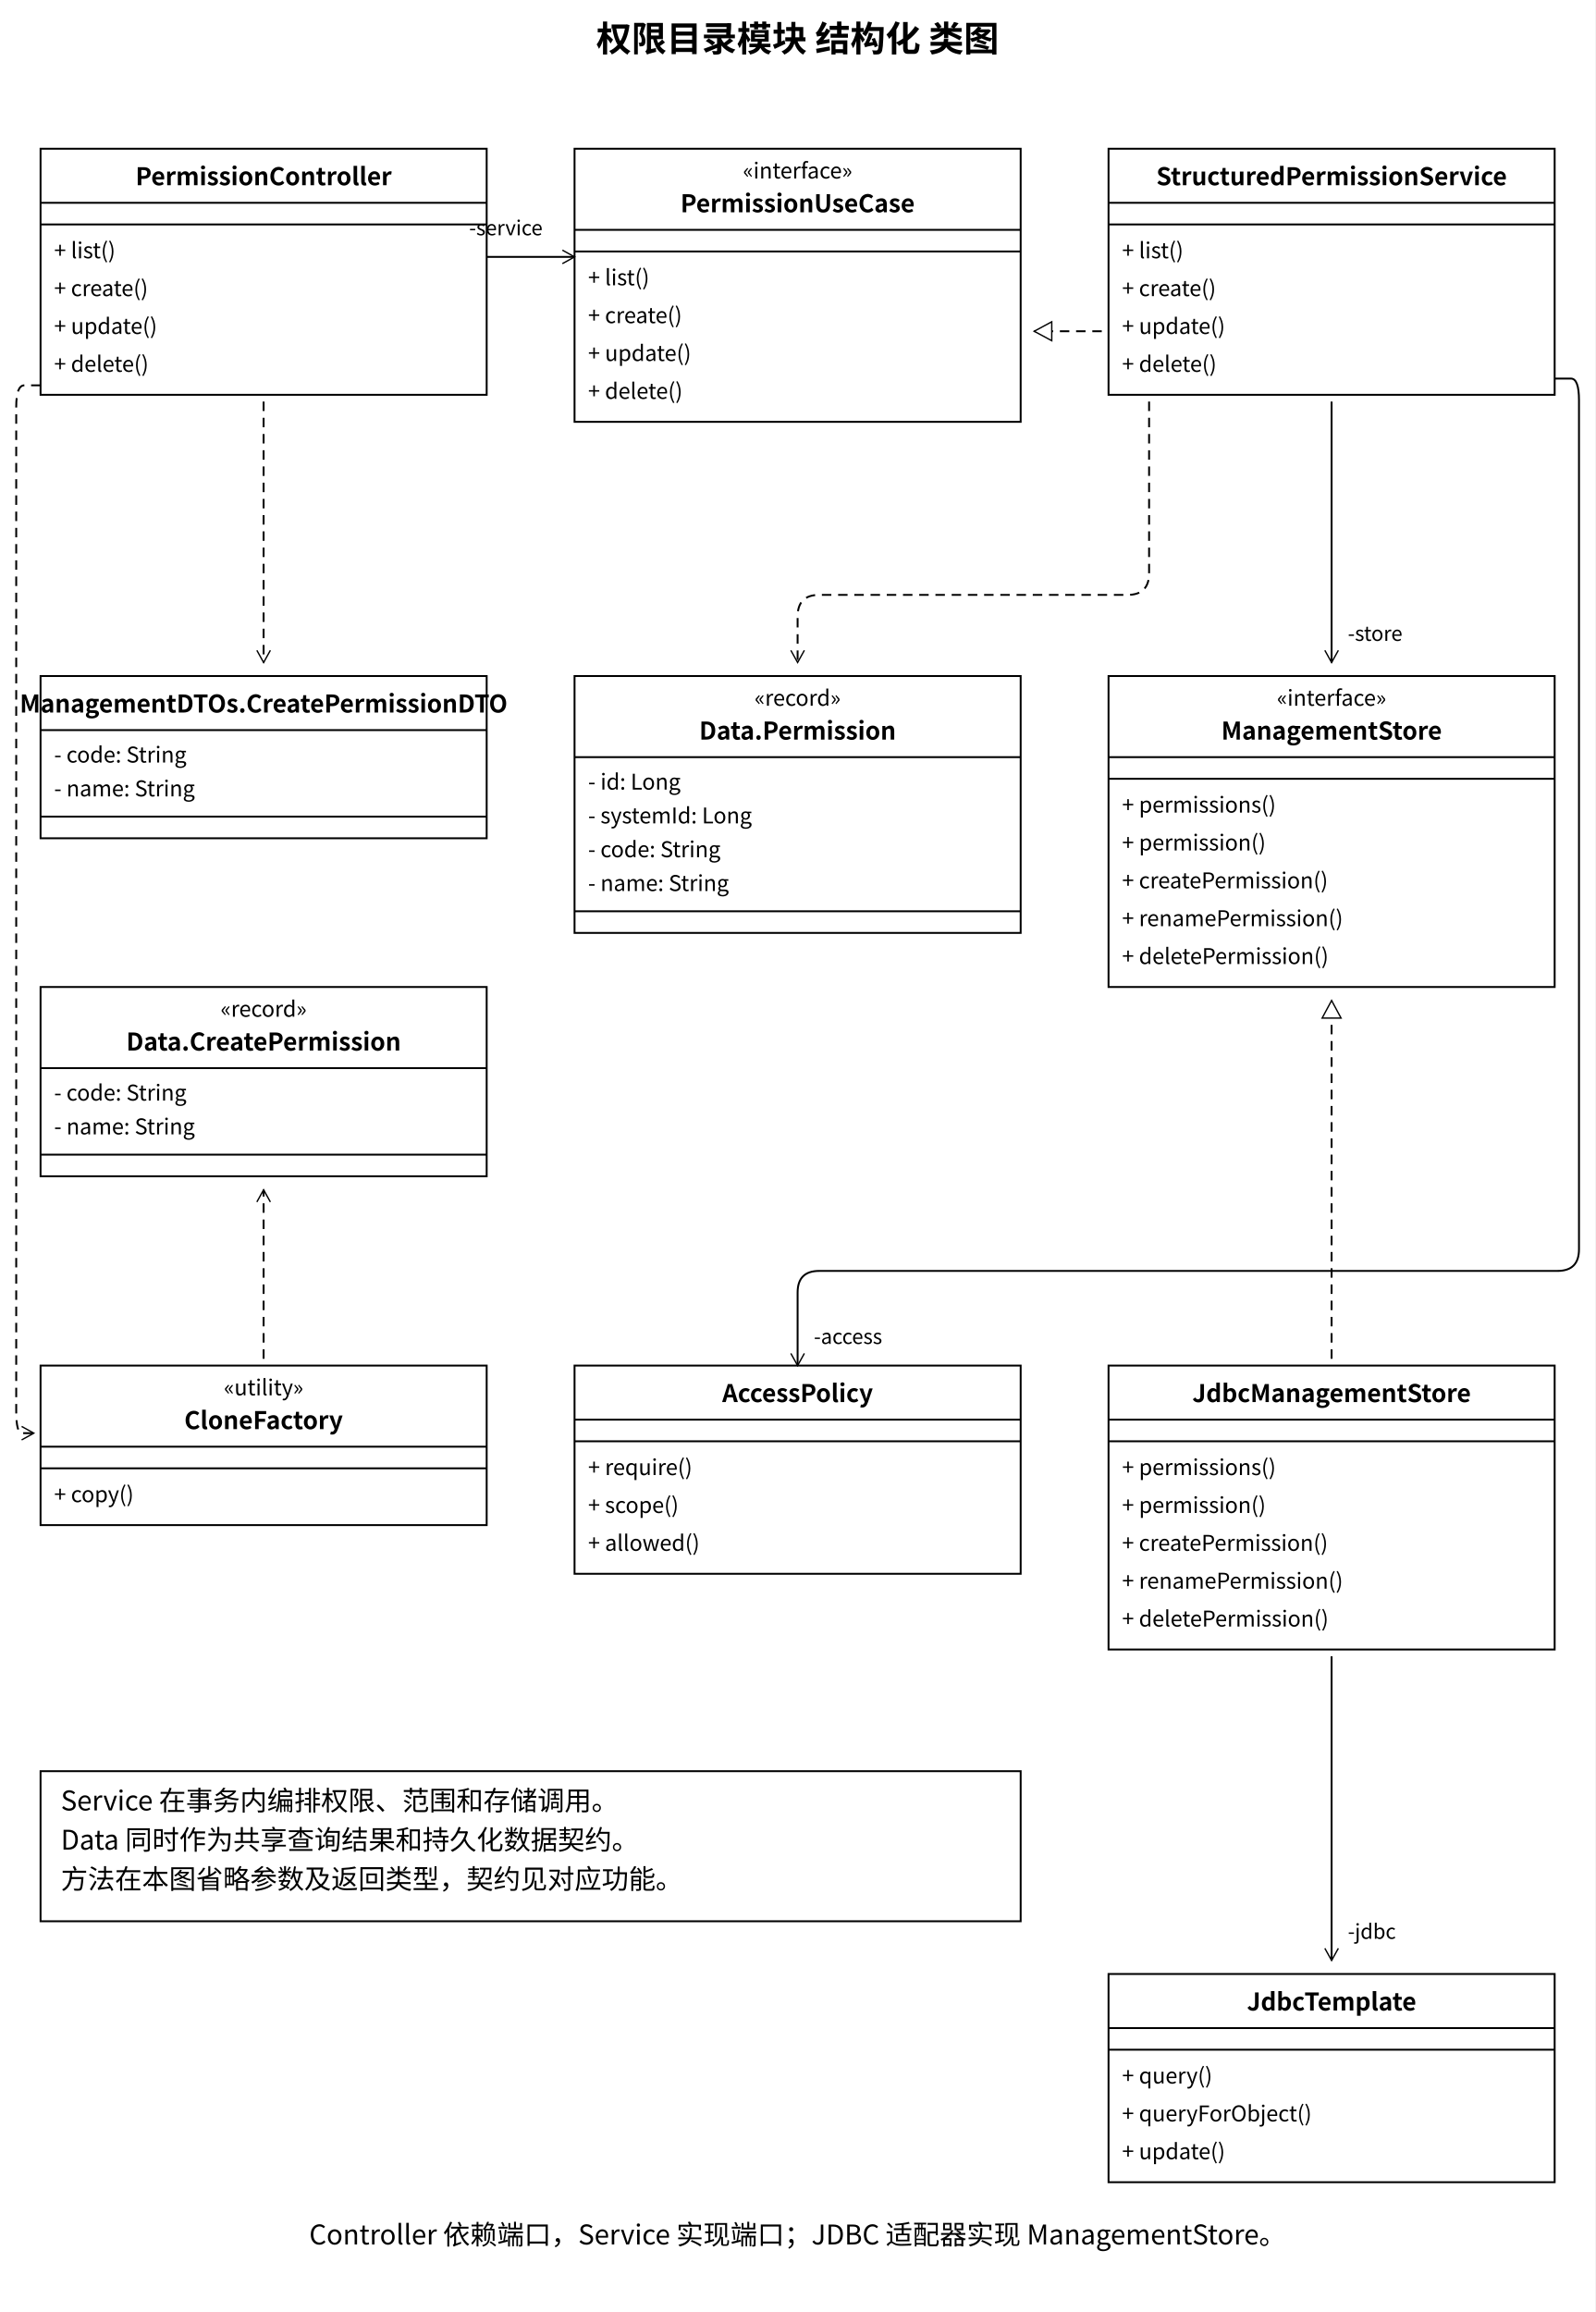
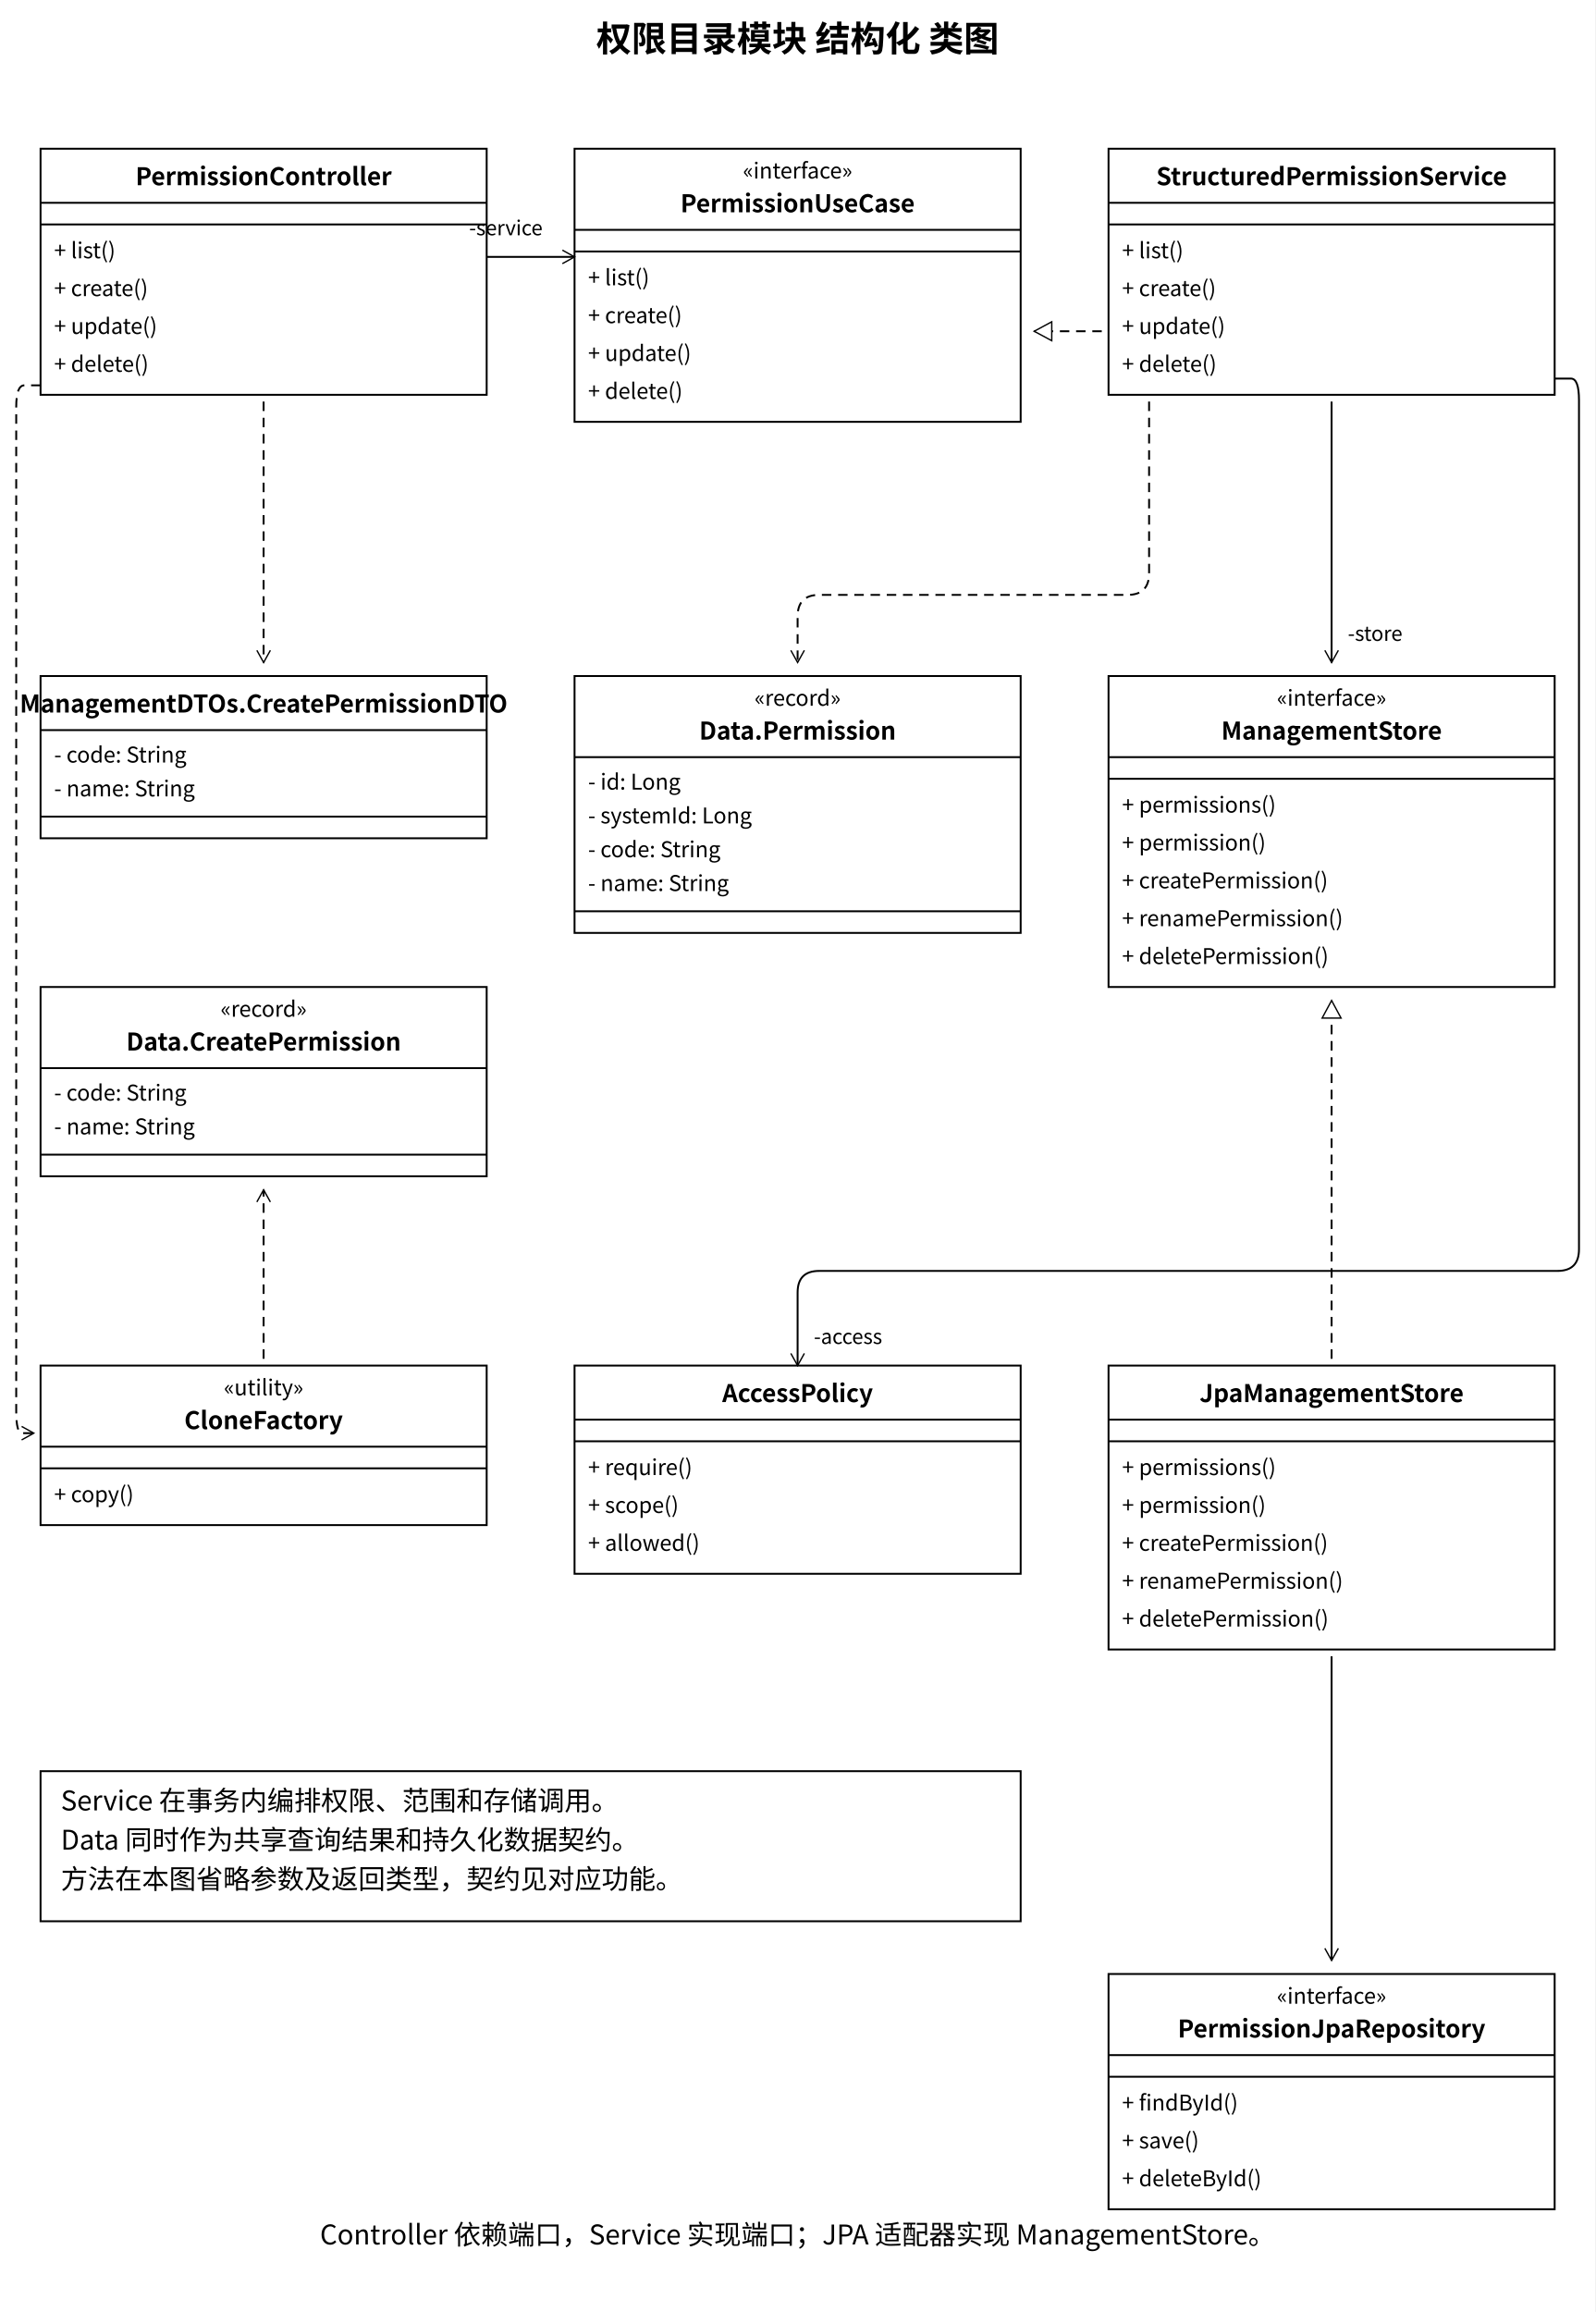
<svg xmlns="http://www.w3.org/2000/svg" width="1180" height="1710" viewBox="0 0 1180 1710">
  <style>text{font-family:'PingFang SC','Microsoft YaHei','Noto Sans CJK SC',system-ui,sans-serif;fill:black}</style>
  <defs>
    <marker id="open" markerWidth="12" markerHeight="12" refX="10" refY="6" orient="auto" markerUnits="userSpaceOnUse">
      <path d="M1,1 L10,6 L1,11" fill="none" stroke="black" />
    </marker>
    <marker id="filled" markerWidth="12" markerHeight="12" refX="10" refY="6" orient="auto" markerUnits="userSpaceOnUse">
      <path d="M1,1 L10,6 L1,11 Z" fill="black" />
    </marker>
    <marker id="triangle" markerWidth="16" markerHeight="16" refX="14" refY="8" orient="auto" markerUnits="userSpaceOnUse">
      <path d="M1,1 L14,8 L1,15 Z" fill="white" stroke="black" />
    </marker>
  </defs>
  <rect width="100%" height="100%" fill="white" />
  <text x="590.0" y="38" font-size="26" text-anchor="middle" font-weight="600">权限目录模块 结构化 类图</text>
  <rect x="30" y="110" width="330" height="182" rx="0" fill="white" stroke="black" stroke-width="1.4" />
  <text x="195.0" y="137" font-size="18" text-anchor="middle" font-weight="600">PermissionController</text>
  <path d="M 30,150 L 360,150" fill="none" stroke="black" stroke-width="1.4" />
  <path d="M 30,166 L 360,166" fill="none" stroke="black" stroke-width="1.4" />
  <text x="40" y="191" font-size="16" text-anchor="start" font-weight="400">+ list()</text>
  <text x="40" y="219" font-size="16" text-anchor="start" font-weight="400">+ create()</text>
  <text x="40" y="247" font-size="16" text-anchor="start" font-weight="400">+ update()</text>
  <text x="40" y="275" font-size="16" text-anchor="start" font-weight="400">+ delete()</text>
  <rect x="425" y="110" width="330" height="202" rx="0" fill="white" stroke="black" stroke-width="1.4" />
  <text x="590.0" y="132" font-size="16" text-anchor="middle" font-weight="400">«interface»</text>
  <text x="590.0" y="157" font-size="18" text-anchor="middle" font-weight="600">PermissionUseCase</text>
  <path d="M 425,170 L 755,170" fill="none" stroke="black" stroke-width="1.4" />
  <path d="M 425,186 L 755,186" fill="none" stroke="black" stroke-width="1.4" />
  <text x="435" y="211" font-size="16" text-anchor="start" font-weight="400">+ list()</text>
  <text x="435" y="239" font-size="16" text-anchor="start" font-weight="400">+ create()</text>
  <text x="435" y="267" font-size="16" text-anchor="start" font-weight="400">+ update()</text>
  <text x="435" y="295" font-size="16" text-anchor="start" font-weight="400">+ delete()</text>
  <rect x="820" y="110" width="330" height="182" rx="0" fill="white" stroke="black" stroke-width="1.4" />
  <text x="985.0" y="137" font-size="18" text-anchor="middle" font-weight="600">StructuredPermissionService</text>
  <path d="M 820,150 L 1150,150" fill="none" stroke="black" stroke-width="1.4" />
  <path d="M 820,166 L 1150,166" fill="none" stroke="black" stroke-width="1.4" />
  <text x="830" y="191" font-size="16" text-anchor="start" font-weight="400">+ list()</text>
  <text x="830" y="219" font-size="16" text-anchor="start" font-weight="400">+ create()</text>
  <text x="830" y="247" font-size="16" text-anchor="start" font-weight="400">+ update()</text>
  <text x="830" y="275" font-size="16" text-anchor="start" font-weight="400">+ delete()</text>
  <path d="M 360,190 L 425,190" fill="none" stroke="black" stroke-width="1.4" marker-end="url(#open)" />
  <text x="347" y="174" font-size="15" text-anchor="start" font-weight="400">-service</text>
  <path d="M 815,245 L 765,245" fill="none" stroke="black" stroke-width="1.4" stroke-dasharray="7 5" marker-end="url(#triangle)" />
  <rect x="30" y="500" width="330" height="120" rx="0" fill="white" stroke="black" stroke-width="1.4" />
  <text x="195.0" y="527" font-size="18" text-anchor="middle" font-weight="600">ManagementDTOs.CreatePermissionDTO</text>
  <path d="M 30,540 L 360,540" fill="none" stroke="black" stroke-width="1.4" />
  <text x="40" y="564" font-size="16" text-anchor="start" font-weight="400">- code: String</text>
  <text x="40" y="589" font-size="16" text-anchor="start" font-weight="400">- name: String</text>
  <path d="M 30,604 L 360,604" fill="none" stroke="black" stroke-width="1.4" />
  <rect x="425" y="500" width="330" height="190" rx="0" fill="white" stroke="black" stroke-width="1.4" />
  <text x="590.0" y="522" font-size="16" text-anchor="middle" font-weight="400">«record»</text>
  <text x="590.0" y="547" font-size="18" text-anchor="middle" font-weight="600">Data.Permission</text>
  <path d="M 425,560 L 755,560" fill="none" stroke="black" stroke-width="1.4" />
  <text x="435" y="584" font-size="16" text-anchor="start" font-weight="400">- id: Long</text>
  <text x="435" y="609" font-size="16" text-anchor="start" font-weight="400">- systemId: Long</text>
  <text x="435" y="634" font-size="16" text-anchor="start" font-weight="400">- code: String</text>
  <text x="435" y="659" font-size="16" text-anchor="start" font-weight="400">- name: String</text>
  <path d="M 425,674 L 755,674" fill="none" stroke="black" stroke-width="1.4" />
  <rect x="820" y="500" width="330" height="230" rx="0" fill="white" stroke="black" stroke-width="1.4" />
  <text x="985.0" y="522" font-size="16" text-anchor="middle" font-weight="400">«interface»</text>
  <text x="985.0" y="547" font-size="18" text-anchor="middle" font-weight="600">ManagementStore</text>
  <path d="M 820,560 L 1150,560" fill="none" stroke="black" stroke-width="1.4" />
  <path d="M 820,576 L 1150,576" fill="none" stroke="black" stroke-width="1.4" />
  <text x="830" y="601" font-size="16" text-anchor="start" font-weight="400">+ permissions()</text>
  <text x="830" y="629" font-size="16" text-anchor="start" font-weight="400">+ permission()</text>
  <text x="830" y="657" font-size="16" text-anchor="start" font-weight="400">+ createPermission()</text>
  <text x="830" y="685" font-size="16" text-anchor="start" font-weight="400">+ renamePermission()</text>
  <text x="830" y="713" font-size="16" text-anchor="start" font-weight="400">+ deletePermission()</text>
  <path d="M 850,297 L 850.0,424.0 Q 850,440 834.0,440.0 L 606.0,440.0 Q 590,440 590.0,456.0 L 590,490" fill="none" stroke="black" stroke-width="1.4" stroke-dasharray="7 5" marker-end="url(#open)" />
  <path d="M 985,297 L 985,490" fill="none" stroke="black" stroke-width="1.4" marker-end="url(#open)" />
  <text x="997" y="474" font-size="15" text-anchor="start" font-weight="400">-store</text>
  <rect x="30" y="730" width="330" height="140" rx="0" fill="white" stroke="black" stroke-width="1.4" />
  <text x="195.0" y="752" font-size="16" text-anchor="middle" font-weight="400">«record»</text>
  <text x="195.0" y="777" font-size="18" text-anchor="middle" font-weight="600">Data.CreatePermission</text>
  <path d="M 30,790 L 360,790" fill="none" stroke="black" stroke-width="1.4" />
  <text x="40" y="814" font-size="16" text-anchor="start" font-weight="400">- code: String</text>
  <text x="40" y="839" font-size="16" text-anchor="start" font-weight="400">- name: String</text>
  <path d="M 30,854 L 360,854" fill="none" stroke="black" stroke-width="1.4" />
  <rect x="30" y="1010" width="330" height="118" rx="0" fill="white" stroke="black" stroke-width="1.4" />
  <text x="195.0" y="1032" font-size="16" text-anchor="middle" font-weight="400">«utility»</text>
  <text x="195.0" y="1057" font-size="18" text-anchor="middle" font-weight="600">CloneFactory</text>
  <path d="M 30,1070 L 360,1070" fill="none" stroke="black" stroke-width="1.4" />
  <path d="M 30,1086 L 360,1086" fill="none" stroke="black" stroke-width="1.4" />
  <text x="40" y="1111" font-size="16" text-anchor="start" font-weight="400">+ copy()</text>
  <rect x="425" y="1010" width="330" height="154" rx="0" fill="white" stroke="black" stroke-width="1.4" />
  <text x="590.0" y="1037" font-size="18" text-anchor="middle" font-weight="600">AccessPolicy</text>
  <path d="M 425,1050 L 755,1050" fill="none" stroke="black" stroke-width="1.4" />
  <path d="M 425,1066 L 755,1066" fill="none" stroke="black" stroke-width="1.4" />
  <text x="435" y="1091" font-size="16" text-anchor="start" font-weight="400">+ require()</text>
  <text x="435" y="1119" font-size="16" text-anchor="start" font-weight="400">+ scope()</text>
  <text x="435" y="1147" font-size="16" text-anchor="start" font-weight="400">+ allowed()</text>
  <rect x="820" y="1010" width="330" height="210" rx="0" fill="white" stroke="black" stroke-width="1.4" />
-   <text x="985.0" y="1037" font-size="18" text-anchor="middle" font-weight="600">JdbcManagementStore</text>
+   <text x="985.0" y="1037" font-size="18" text-anchor="middle" font-weight="600">JpaManagementStore</text>
  <path d="M 820,1050 L 1150,1050" fill="none" stroke="black" stroke-width="1.4" />
  <path d="M 820,1066 L 1150,1066" fill="none" stroke="black" stroke-width="1.4" />
  <text x="830" y="1091" font-size="16" text-anchor="start" font-weight="400">+ permissions()</text>
  <text x="830" y="1119" font-size="16" text-anchor="start" font-weight="400">+ permission()</text>
  <text x="830" y="1147" font-size="16" text-anchor="start" font-weight="400">+ createPermission()</text>
  <text x="830" y="1175" font-size="16" text-anchor="start" font-weight="400">+ renamePermission()</text>
  <text x="830" y="1203" font-size="16" text-anchor="start" font-weight="400">+ deletePermission()</text>
  <path d="M 985,1005 L 985,740" fill="none" stroke="black" stroke-width="1.4" stroke-dasharray="7 5" marker-end="url(#triangle)" />
  <path d="M 30,285 L 18.0,285.0 Q 12,285 12.0,301.0 L 12.0,1044.0 Q 12,1060 16.333,1060.0 L 25,1060" fill="none" stroke="black" stroke-width="1.4" stroke-dasharray="7 5" marker-end="url(#open)" />
  <path d="M 195,297 L 195,490" fill="none" stroke="black" stroke-width="1.4" stroke-dasharray="7 5" marker-end="url(#open)" />
  <path d="M 195,1005 L 195,880" fill="none" stroke="black" stroke-width="1.4" stroke-dasharray="7 5" marker-end="url(#open)" />
  <path d="M 1150,280 L 1162.0,280.0 Q 1168,280 1168.0,296.0 L 1168.0,924.0 Q 1168,940 1152.0,940.0 L 606.0,940.0 Q 590,940 590.0,956.0 L 590,1010" fill="none" stroke="black" stroke-width="1.4" marker-end="url(#open)" />
  <text x="602" y="994" font-size="15" text-anchor="start" font-weight="400">-access</text>
  <rect x="30" y="1310" width="725" height="111" rx="0" fill="white" stroke="black" stroke-width="1.4" />
  <text x="45" y="1339" font-size="20" text-anchor="start" font-weight="400">Service 在事务内编排权限、范围和存储调用。</text>
  <text x="45" y="1368" font-size="20" text-anchor="start" font-weight="400">Data 同时作为共享查询结果和持久化数据契约。</text>
  <text x="45" y="1397" font-size="20" text-anchor="start" font-weight="400">方法在本图省略参数及返回类型，契约见对应功能。</text>
-   <rect x="820" y="1460" width="330" height="154" rx="0" fill="white" stroke="black" stroke-width="1.4" />
-   <text x="985.0" y="1487" font-size="18" text-anchor="middle" font-weight="600">JdbcTemplate</text>
-   <path d="M 820,1500 L 1150,1500" fill="none" stroke="black" stroke-width="1.4" />
-   <path d="M 820,1516 L 1150,1516" fill="none" stroke="black" stroke-width="1.4" />
-   <text x="830" y="1541" font-size="16" text-anchor="start" font-weight="400">+ query()</text>
-   <text x="830" y="1569" font-size="16" text-anchor="start" font-weight="400">+ queryForObject()</text>
-   <text x="830" y="1597" font-size="16" text-anchor="start" font-weight="400">+ update()</text>
+   <rect x="820" y="1460" width="330" height="174" rx="0" fill="white" stroke="black" stroke-width="1.4" />
+   <text x="985.0" y="1482" font-size="16" text-anchor="middle" font-weight="400">«interface»</text>
+   <text x="985.0" y="1507" font-size="18" text-anchor="middle" font-weight="600">PermissionJpaRepository</text>
+   <path d="M 820,1520 L 1150,1520" fill="none" stroke="black" stroke-width="1.4" />
+   <path d="M 820,1536 L 1150,1536" fill="none" stroke="black" stroke-width="1.4" />
+   <text x="830" y="1561" font-size="16" text-anchor="start" font-weight="400">+ findById()</text>
+   <text x="830" y="1589" font-size="16" text-anchor="start" font-weight="400">+ save()</text>
+   <text x="830" y="1617" font-size="16" text-anchor="start" font-weight="400">+ deleteById()</text>
  <path d="M 985,1225 L 985,1450" fill="none" stroke="black" stroke-width="1.4" marker-end="url(#open)" />
-   <text x="997" y="1434" font-size="15" text-anchor="start" font-weight="400">-jdbc</text>
-   <text x="590" y="1660" font-size="20" text-anchor="middle" font-weight="400">Controller 依赖端口，Service 实现端口；JDBC 适配器实现 ManagementStore。</text>
+   <text x="590" y="1660" font-size="20" text-anchor="middle" font-weight="400">Controller 依赖端口，Service 实现端口；JPA 适配器实现 ManagementStore。</text>
</svg>
